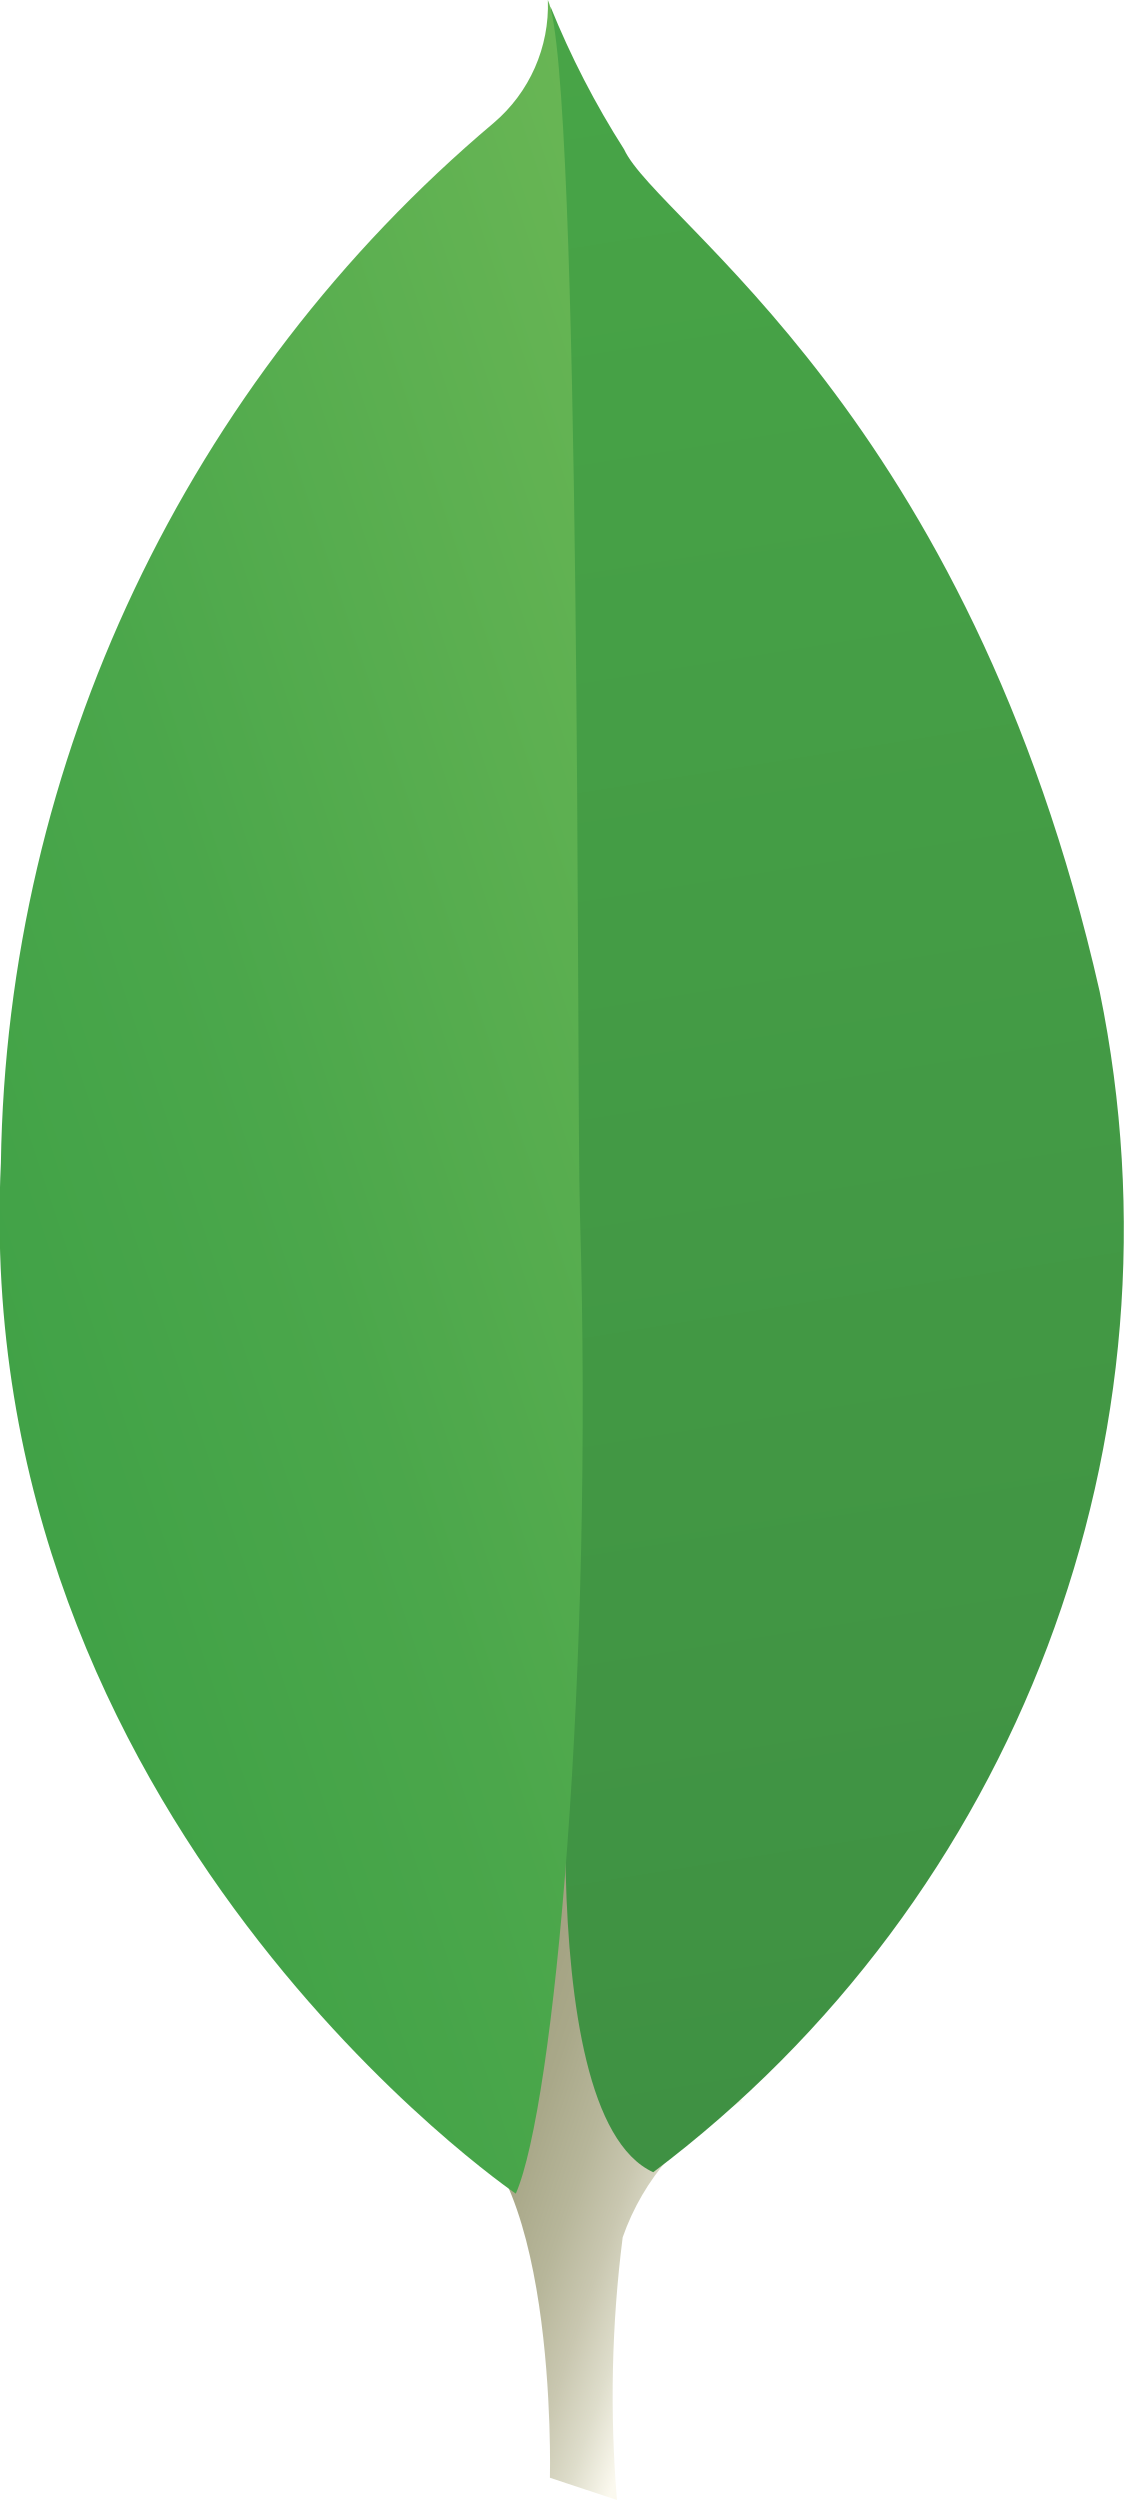
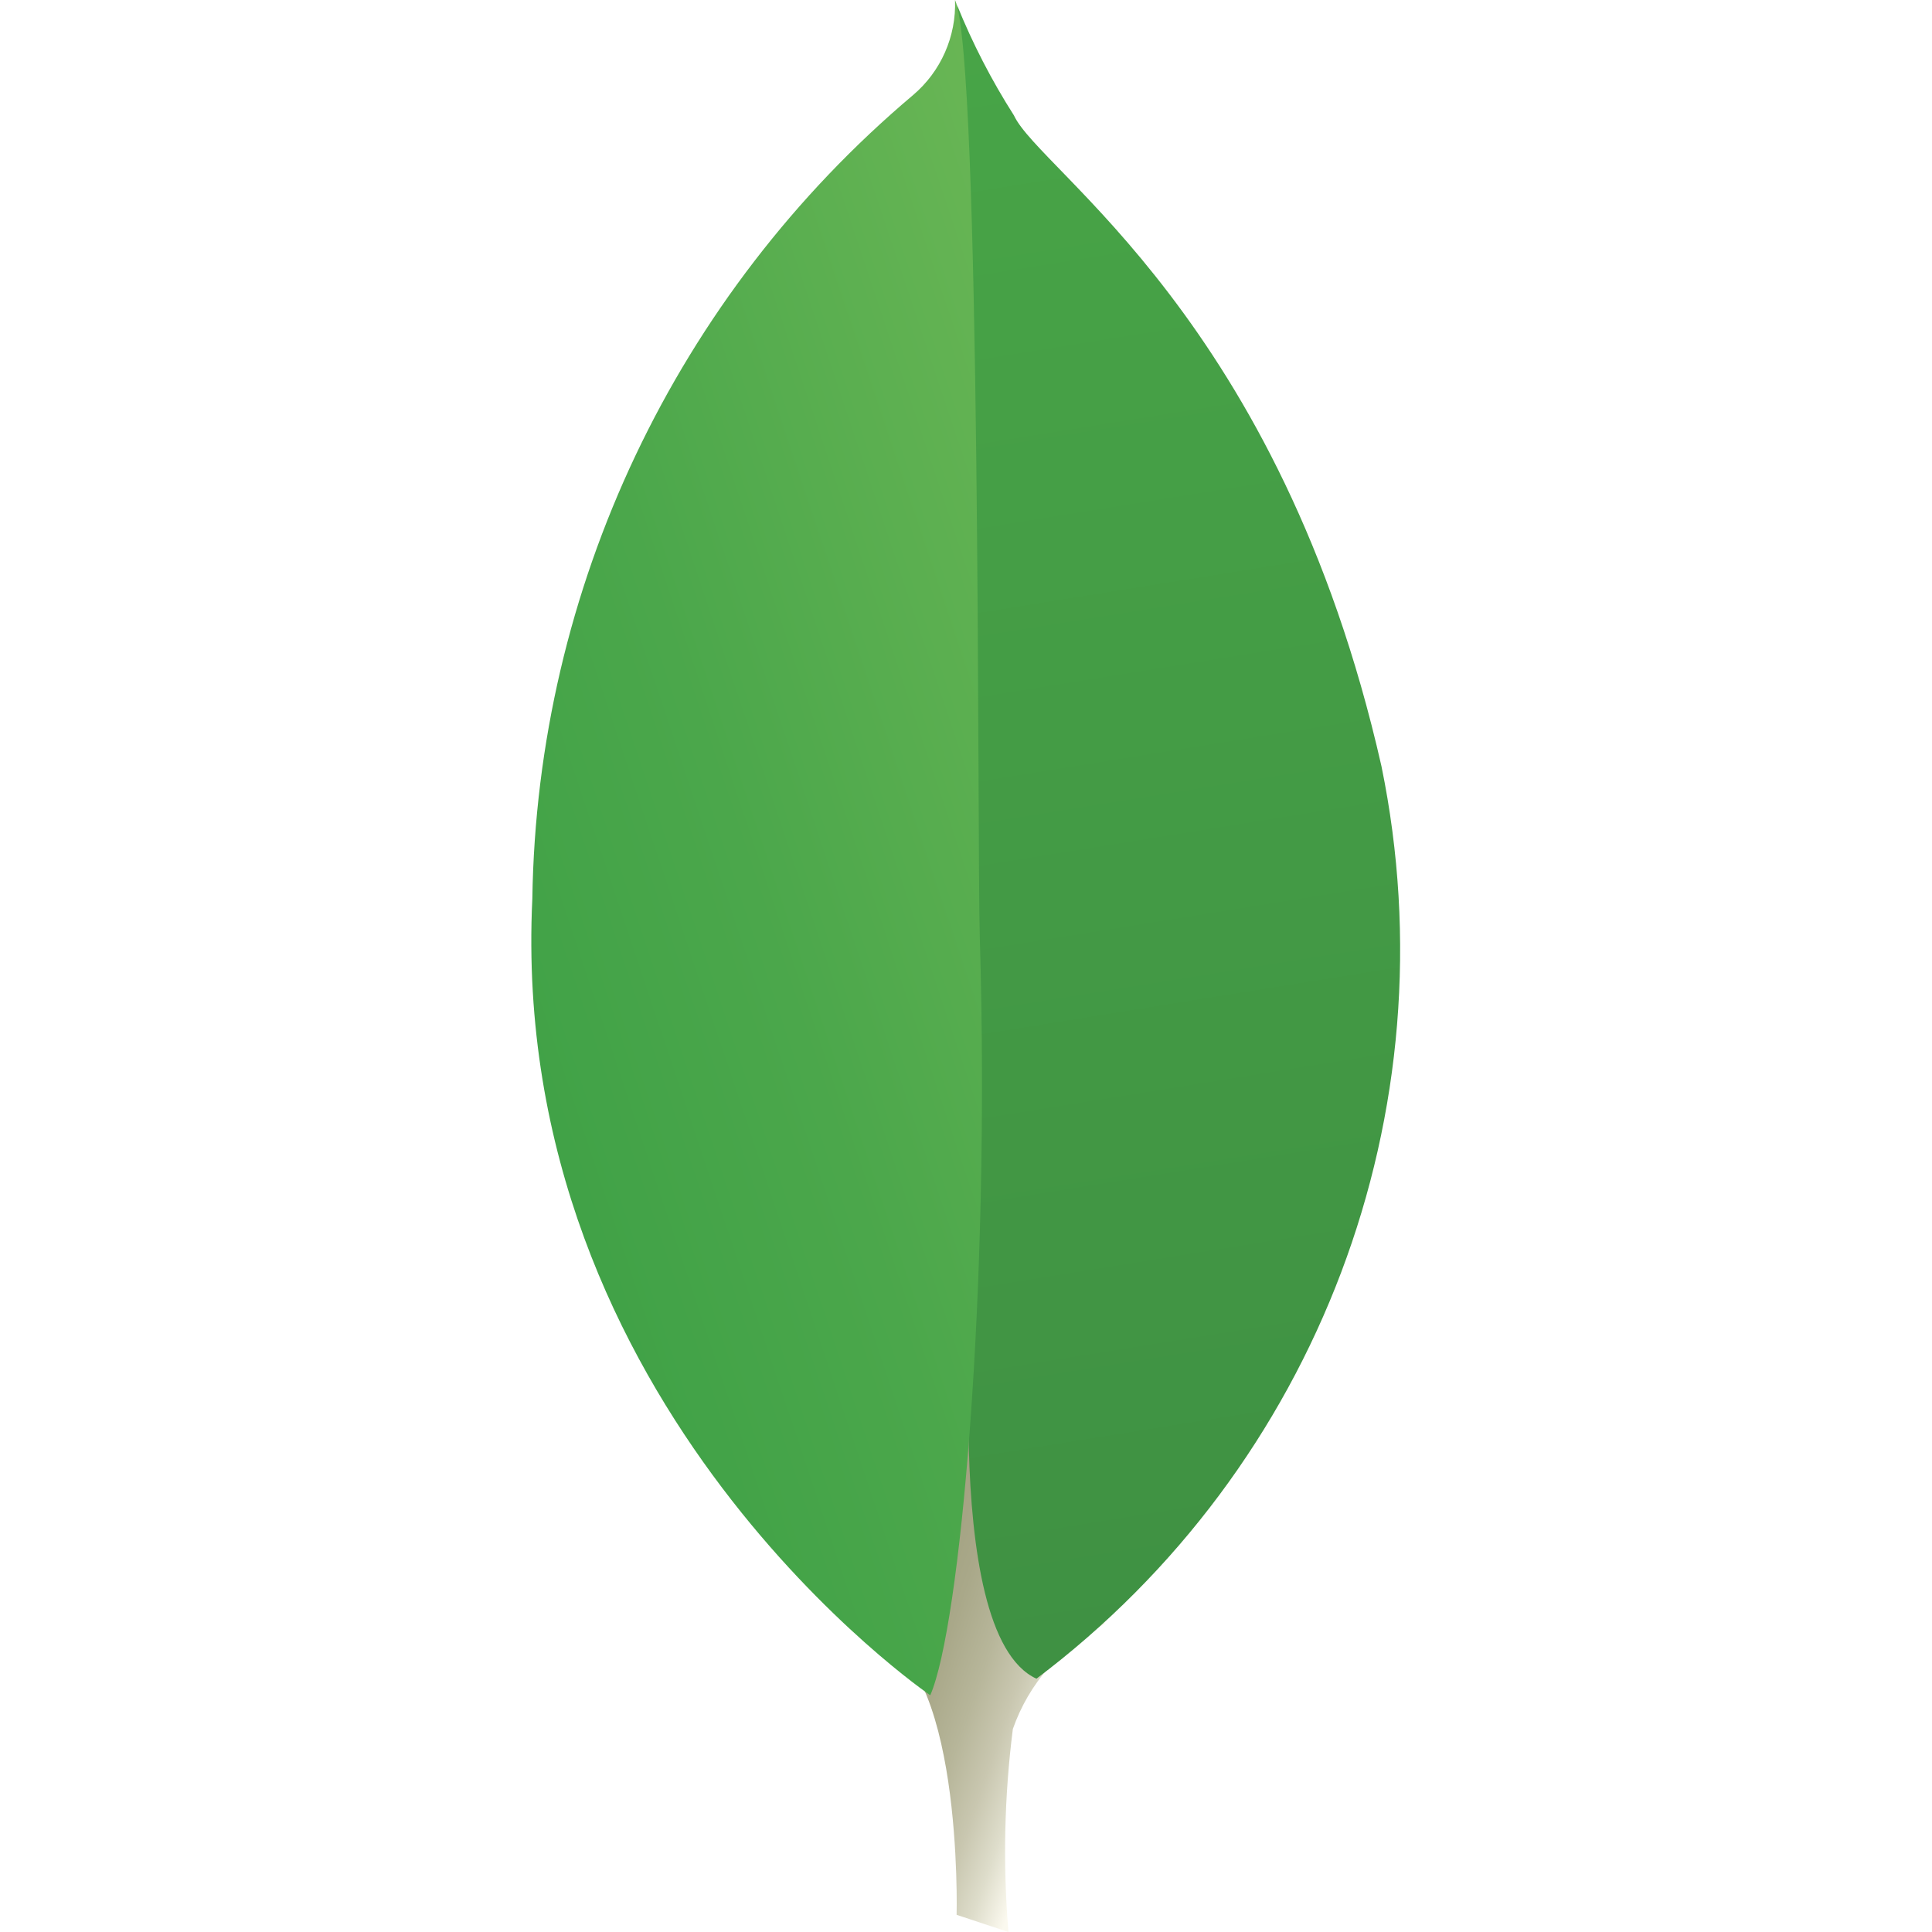
- <svg xmlns="http://www.w3.org/2000/svg" viewBox="9.71 2 12.59 28">
+ <svg xmlns="http://www.w3.org/2000/svg" width="20px" height="20px" viewBox="9.71 2 12.59 28">
  <defs>
    <linearGradient id="a" x1="-645.732" y1="839.188" x2="-654.59" y2="839.25" gradientTransform="matrix(-0.977, -0.323, -0.29, 0.877, -375.944, -928.287)" gradientUnits="userSpaceOnUse">
      <stop offset="0.231" stop-color="#999875" />
      <stop offset="0.563" stop-color="#9b9977" />
      <stop offset="0.683" stop-color="#a09f7e" />
      <stop offset="0.768" stop-color="#a9a889" />
      <stop offset="0.837" stop-color="#b7b69a" />
      <stop offset="0.896" stop-color="#c9c7b0" />
      <stop offset="0.948" stop-color="#deddcb" />
      <stop offset="0.994" stop-color="#f8f6eb" />
      <stop offset="1" stop-color="#fbf9ef" />
    </linearGradient>
    <linearGradient id="b" x1="-644.287" y1="823.405" x2="-657.028" y2="845.476" gradientTransform="matrix(-0.977, -0.323, -0.29, 0.877, -375.944, -928.287)" gradientUnits="userSpaceOnUse">
      <stop offset="0" stop-color="#48a547" />
      <stop offset="1" stop-color="#3f9143" />
    </linearGradient>
    <linearGradient id="c" x1="-643.386" y1="839.485" x2="-652.418" y2="833.417" gradientTransform="matrix(-0.977, -0.323, -0.29, 0.877, -375.944, -928.287)" gradientUnits="userSpaceOnUse">
      <stop offset="0" stop-color="#41a247" />
      <stop offset="0.352" stop-color="#4ba74b" />
      <stop offset="0.956" stop-color="#67b554" />
      <stop offset="1" stop-color="#69b655" />
    </linearGradient>
  </defs>
  <path d="M16.62,30l-.751-.249s.1-3.8-1.275-4.067c-.9-1.048.133-44.741,3.423-.149a2.712,2.712,0,0,0-1.333,1.523A14.1,14.1,0,0,0,16.62,30Z" style="fill:url(#a)" />
  <path d="M17.026,26.329a13.223,13.223,0,0,0,5-13.225C20.556,6.619,17.075,4.487,16.7,3.673a9.792,9.792,0,0,1-.825-1.6l.277,18.069S15.578,25.664,17.026,26.329Z" style="fill:url(#b)" />
  <path d="M15.487,26.569S9.366,22.4,9.72,15.025A15.54,15.54,0,0,1,15.239,3.377,1.725,1.725,0,0,0,15.846,2c.381.82.319,12.243.359,13.579C16.36,20.776,15.916,25.588,15.487,26.569Z" style="fill:url(#c)" />
</svg>
